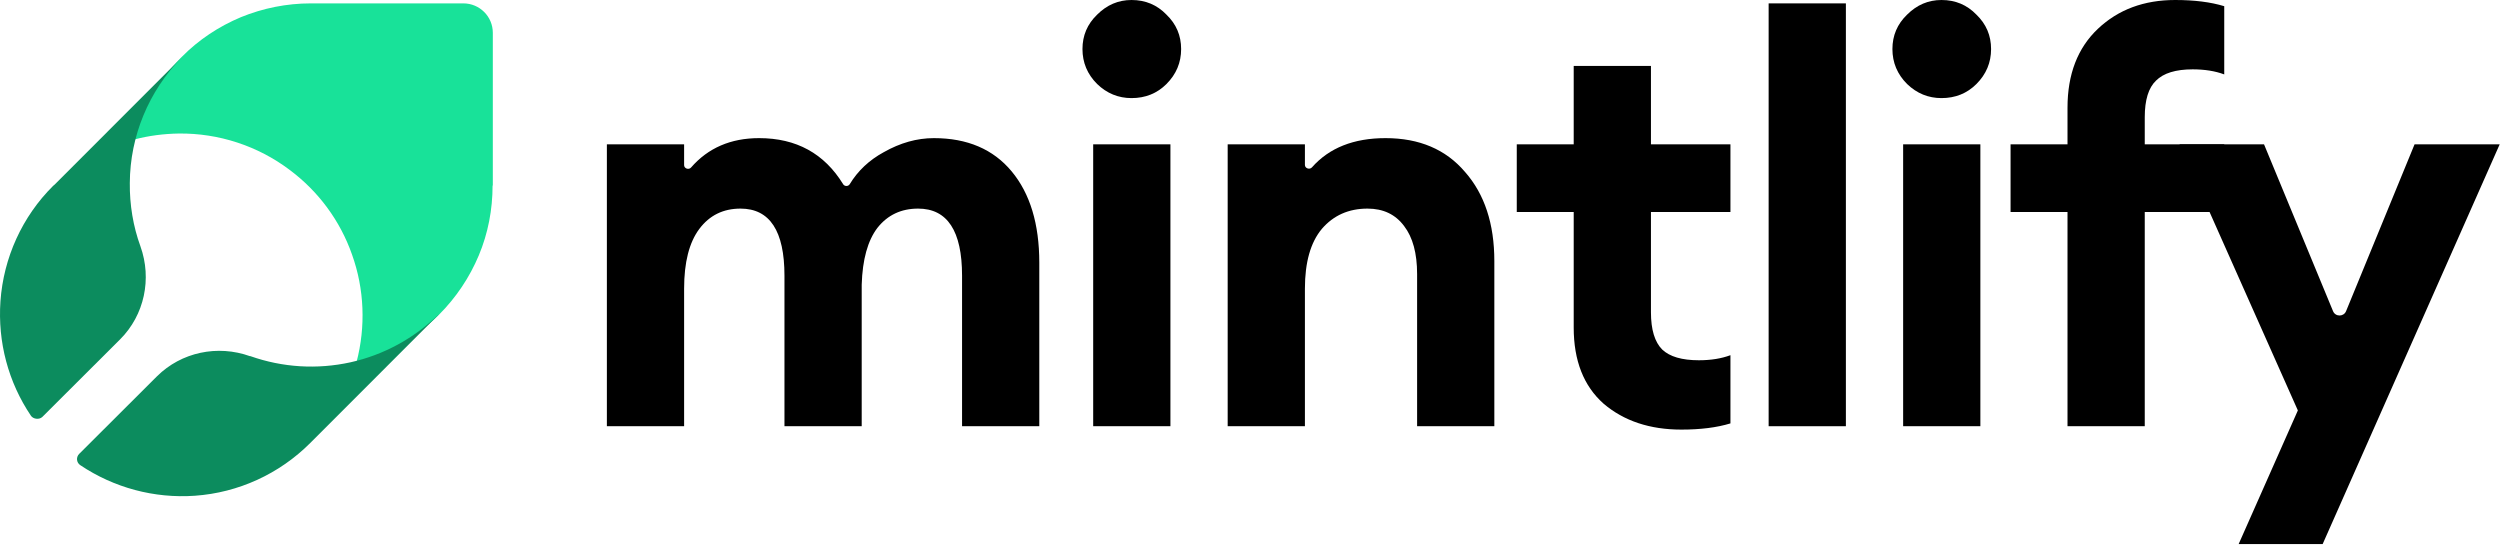
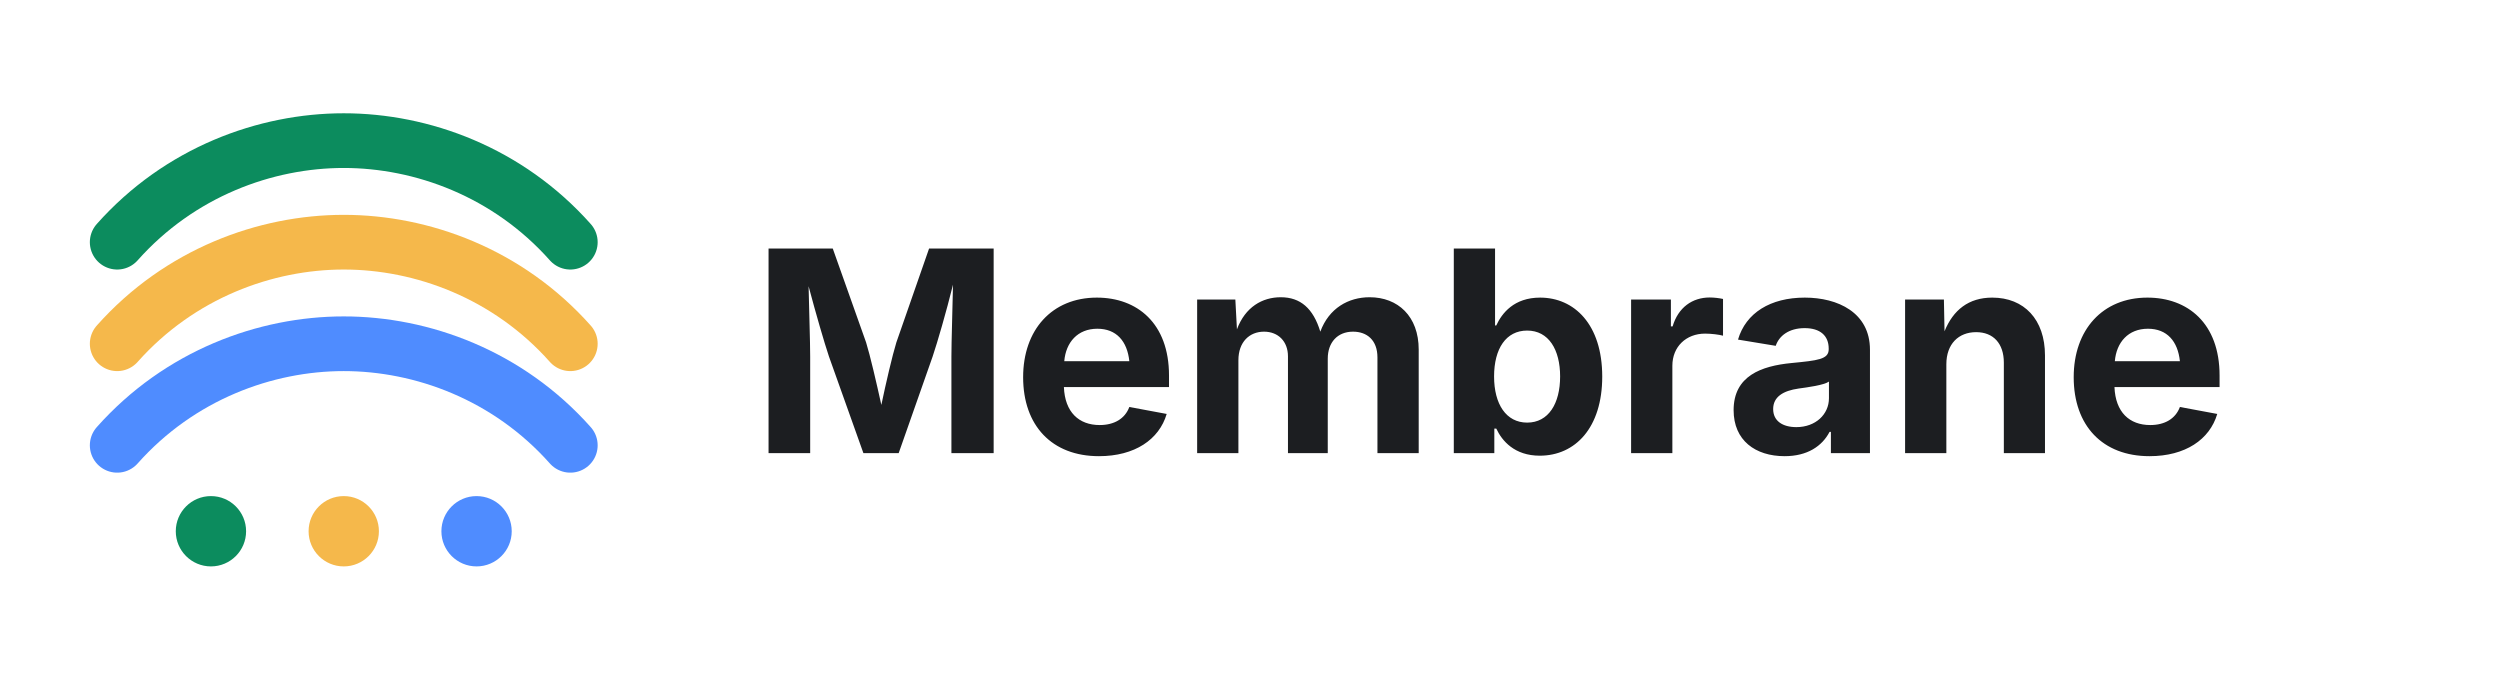
- <svg xmlns="http://www.w3.org/2000/svg" width="1682" height="367" viewBox="0 0 1682 367" fill="none">
-   <path d="M1562.69 366.037H1506.17L1546 276.14L1466.34 97.105H1523.24L1569.66 209.337C1571.28 213.26 1576.84 213.253 1578.45 209.325L1624.52 97.105H1681.79L1562.69 366.037Z" fill="black" />
-   <path d="M1391.02 286.761V142.622H1352.71V97.104H1391.02V72.449C1391.02 49.943 1397.85 32.242 1411.5 19.345C1425.16 6.448 1442.48 0 1463.47 0C1476.37 0 1487.37 1.391 1496.47 4.172V50.069C1490.4 47.793 1483.32 46.656 1475.23 46.656C1463.85 46.656 1455.63 49.184 1450.57 54.242C1445.51 59.046 1442.99 67.265 1442.99 78.897V97.104H1496.47V142.622H1442.99V286.761H1391.02Z" fill="black" />
-   <path d="M1306.22 66.001C1297.37 66.001 1289.66 62.84 1283.08 56.518C1276.51 49.943 1273.22 42.104 1273.22 33C1273.22 23.897 1276.51 16.184 1283.08 9.862C1289.66 3.287 1297.37 0 1306.22 0C1315.58 0 1323.42 3.287 1329.74 9.862C1336.31 16.184 1339.6 23.897 1339.6 33C1339.6 42.104 1336.31 49.943 1329.74 56.518C1323.42 62.84 1315.58 66.001 1306.22 66.001ZM1280.43 286.761V97.104H1332.39V286.761H1280.43Z" fill="black" />
-   <path d="M1189.94 286.761V2.276H1241.91V286.761H1189.94Z" fill="black" />
-   <path d="M1131.24 289.037C1110 289.037 1092.55 283.221 1078.89 271.588C1065.49 259.703 1058.79 242.634 1058.79 220.381V142.622H1020.48V97.104H1058.79V44.38H1110.76V97.104H1164.24V142.622H1110.76V210.14C1110.76 221.772 1113.29 230.117 1118.34 235.174C1123.4 239.979 1131.62 242.381 1143 242.381C1151.09 242.381 1158.17 241.243 1164.24 238.967V284.864C1155.14 287.646 1144.14 289.037 1131.24 289.037Z" fill="black" />
-   <path d="M825.979 286.761V97.104H877.945V110.967C877.945 113.311 881.135 114.347 882.688 112.591C894.273 99.485 910.773 92.932 932.187 92.932C954.946 92.932 972.774 100.518 985.67 115.691C998.82 130.61 1005.39 150.587 1005.39 175.622V286.761H953.429V184.346C953.429 170.438 950.521 159.691 944.704 152.105C938.888 144.265 930.67 140.346 920.049 140.346C907.405 140.346 897.164 144.898 889.325 154.001C881.738 163.105 877.945 176.507 877.945 194.208V286.761H825.979Z" fill="black" />
-   <path d="M761.286 66.001C752.436 66.001 744.723 62.84 738.148 56.518C731.574 49.943 728.286 42.104 728.286 33C728.286 23.897 731.574 16.184 738.148 9.862C744.723 3.287 752.436 0 761.286 0C770.643 0 778.482 3.287 784.804 9.862C791.379 16.184 794.666 23.897 794.666 33C794.666 42.104 791.379 49.943 784.804 56.518C778.482 62.84 770.643 66.001 761.286 66.001ZM735.493 286.761V97.104H787.459V286.761H735.493Z" fill="black" />
-   <path d="M647.273 286.761V185.484C647.273 155.392 637.411 140.346 617.686 140.346C606.307 140.346 597.204 144.645 590.376 153.243C583.801 161.84 580.261 174.61 579.755 191.553V286.761H527.789V185.484C527.789 155.392 517.927 140.346 498.203 140.346C486.571 140.346 477.341 144.898 470.513 154.001C463.685 163.105 460.272 176.507 460.272 194.208V286.761H408.306V97.104H460.272V111.103C460.272 113.435 463.407 114.462 464.939 112.704C476.419 99.522 491.68 92.932 510.72 92.932C535.742 92.932 554.588 103.262 567.259 123.923C568.258 125.553 570.718 125.527 571.712 123.894C577.189 114.891 584.802 107.731 594.548 102.415C605.675 96.093 616.928 92.932 628.307 92.932C650.813 92.932 668.261 100.392 680.652 115.311C693.043 130.231 699.239 150.714 699.239 176.76V286.761H647.273Z" fill="black" />
-   <path d="M331.569 124.833V22.09C331.569 11.065 322.625 2.276 311.764 2.276H209.069C192.938 2.276 176.967 5.472 162.113 11.544C147.26 17.775 133.685 26.724 122.345 38.228L121.546 39.027C106.533 54.207 95.833 73.062 90.402 93.834C100.145 91.277 110.206 89.999 120.268 89.839C147.1 89.52 173.453 98.148 194.855 114.287C214.18 128.668 228.873 148.481 236.859 171.331C245.164 194.5 246.122 219.746 239.893 243.554C260.496 238.122 279.503 227.416 294.675 212.396L295.474 211.597C306.813 200.252 315.917 186.67 322.145 171.81C328.374 156.95 331.409 140.971 331.409 124.833H331.569Z" fill="#18E299" />
-   <path d="M87.337 123.098C87.496 91.579 100.066 61.334 122.182 38.73L36.739 124.212C36.421 124.531 36.102 124.69 35.784 125.008C14.941 145.702 2.371 173.4 0.303 202.69C-1.607 230.07 5.553 257.131 20.828 279.736C22.285 281.892 26.238 282.601 28.466 280.532L80.813 228.319C97.202 211.923 102.293 187.568 94.497 165.759C89.564 152.229 87.178 137.743 87.337 123.098Z" fill="#0C8C5E" />
-   <path d="M294.976 211.605C278.587 227.683 258.062 238.826 235.786 243.761C213.351 248.695 190.121 247.263 168.482 239.622C168.482 239.622 168.323 239.622 168.164 239.622C146.365 231.822 122.022 236.916 105.633 253.153L53.285 305.365C51.057 307.594 51.376 311.255 54.081 313.006C76.674 328.128 103.724 335.451 131.091 333.541C160.368 331.471 187.894 318.896 208.737 298.043L209.533 297.247L294.976 211.764V211.605Z" fill="#0C8C5E" />
+ <svg xmlns="http://www.w3.org/2000/svg" width="320" height="88" viewBox="0 0 320 88" fill="none">
+   <path d="M15 31C23 22 34 18 44 18C54 18 65 22 73 31" stroke="#0C8C5E" stroke-width="7" stroke-linecap="round" />
+   <path d="M15 44C23 35 34 31 44 31C54 31 65 35 73 44" stroke="#F5B84B" stroke-width="7" stroke-linecap="round" />
+   <path d="M15 57C23 48 34 44 44 44C54 44 65 48 73 57" stroke="#4F8CFF" stroke-width="7" stroke-linecap="round" />
+   <circle cx="27" cy="68" r="4.5" fill="#0C8C5E" />
+   <circle cx="44" cy="68" r="4.5" fill="#F5B84B" />
+   <circle cx="61" cy="68" r="4.5" fill="#4F8CFF" />
+   <text x="96" y="58" fill="#1C1E21" font-family="Inter, Arial, sans-serif" font-size="36" font-weight="700">Membrane</text>
</svg>
